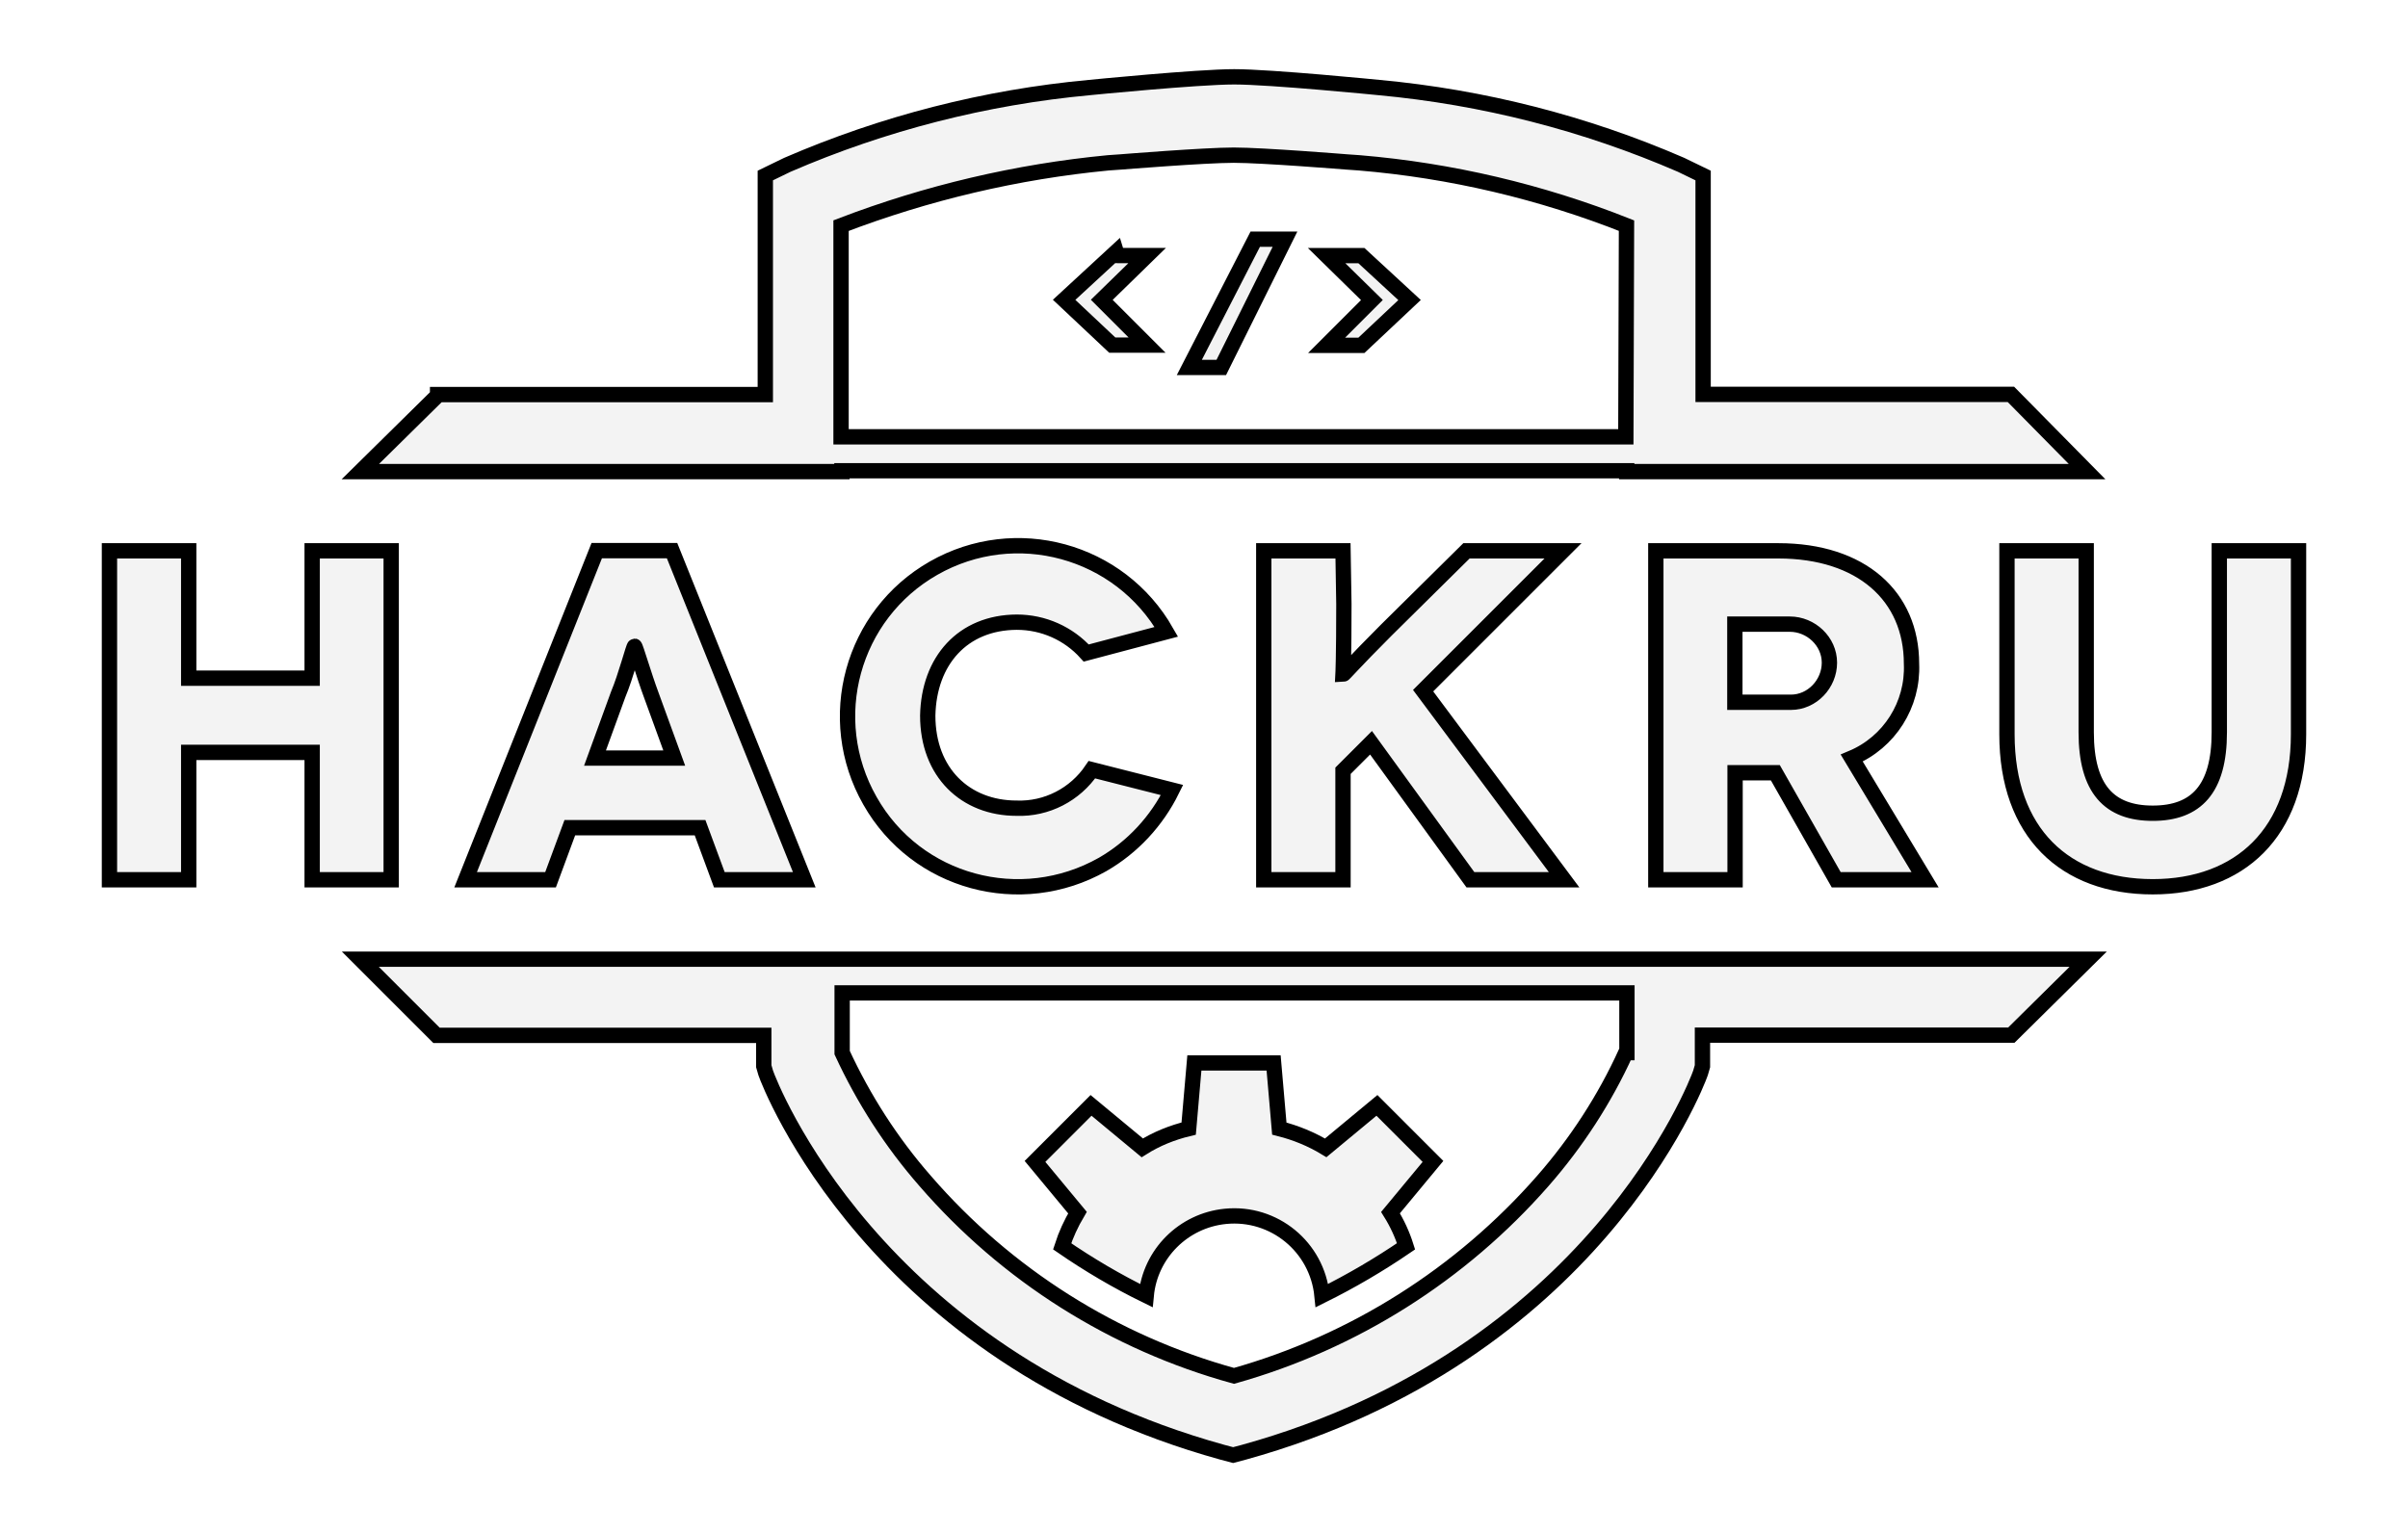
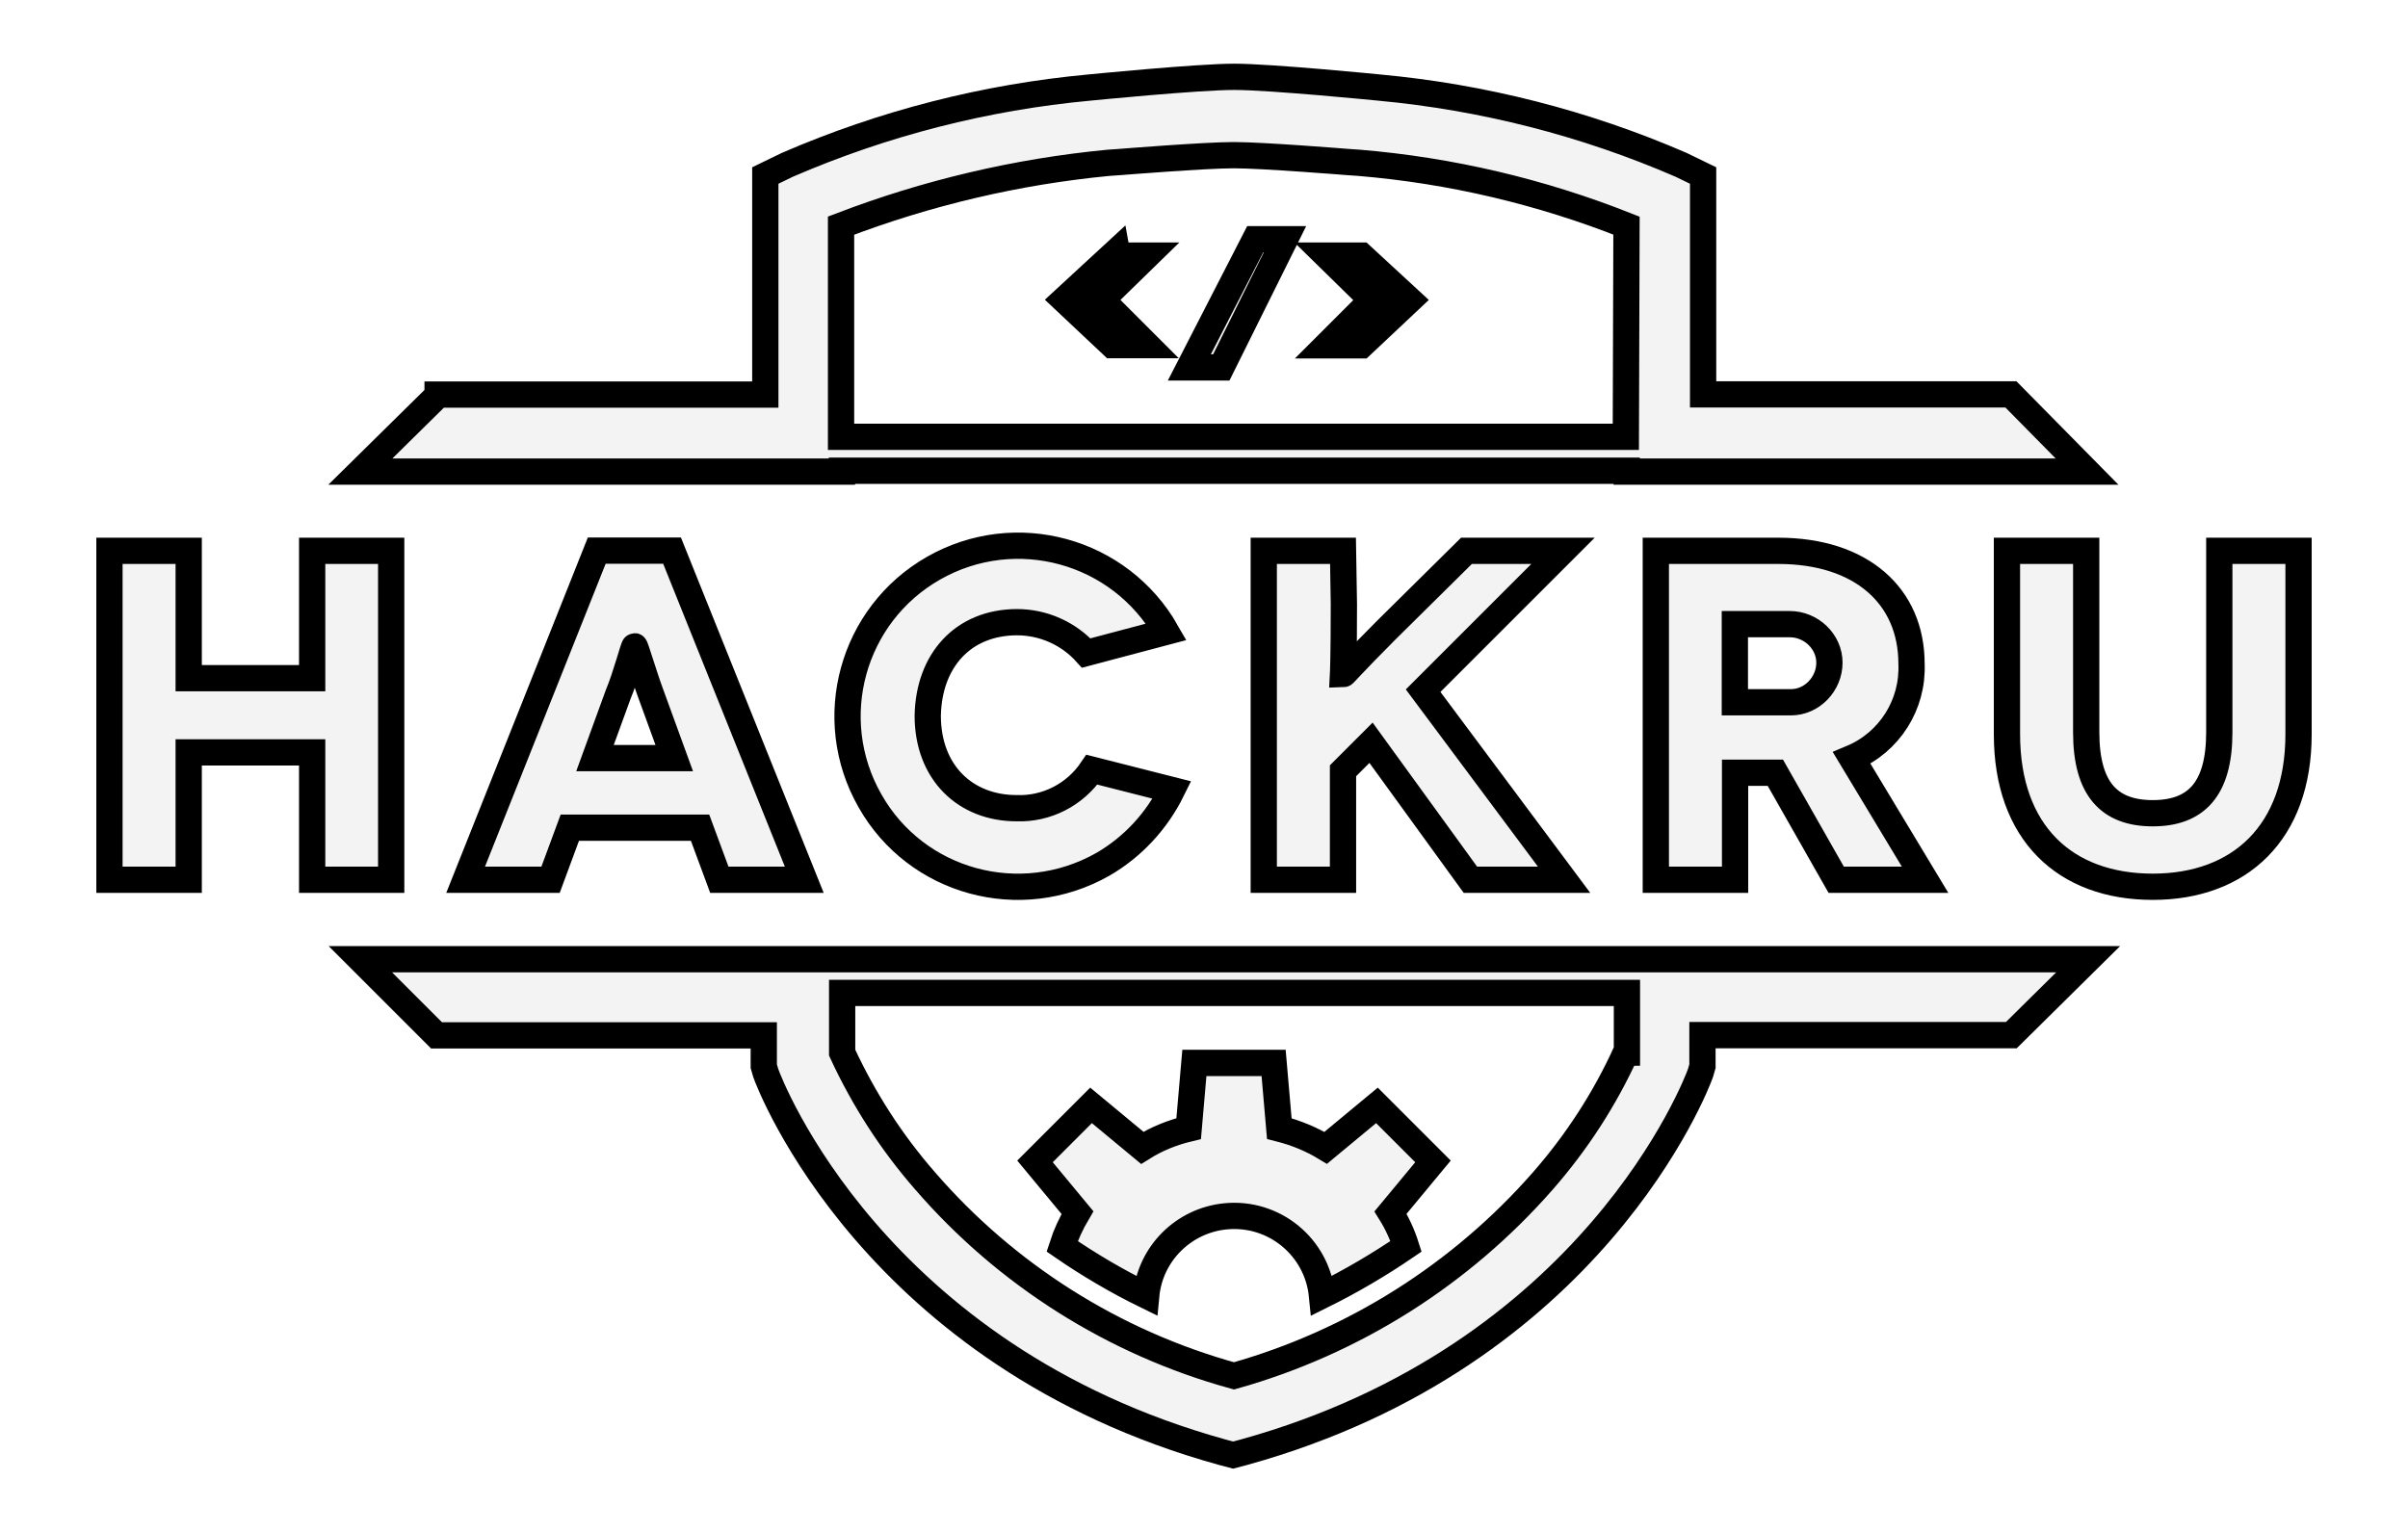
<svg xmlns="http://www.w3.org/2000/svg" version="1.1" id="Layer_1" x="0px" y="0px" viewBox="0 0 1100 700" style="enable-background:new 0 0 1100 700;" xml:space="preserve">
-   <g stroke="currentColor" stroke-width="7" fill="rgba(0, 0, 0, 0.05)">
+   <g stroke="currentColor" stroke-width="12" fill="rgba(0, 0, 0, 0.05)">
    <path class="st0" d="M918.6,180.2H778v-100l-10.1-4.9c-43.8-19-90.4-30.9-138-35.3c0,0-49.4-4.9-66.1-4.9S497.7,40,497.7,40   c-47.6,4.4-94.1,16.3-138,35.3l-10.1,4.9v100.1H199.9v0.4l-35.3,34.8h220v-0.4h358.5v0.4h210.3L918.6,180.2z M742.7,199.6H384.2   v-96.5c39.2-15,80.3-24.7,122.1-28.7L512,74c0,0,38.4-3.1,51.6-3.1s51.6,3.1,51.6,3.1l5.7,0.4c41.9,3.5,83,13.2,122.1,28.7   L742.7,199.6z M492.2,554.1l-19.4-23.4l25.6-25.6l23.4,19.4c6.5-4.1,13.7-7,21.2-8.8l2.6-30h36.2l2.6,30c7.5,1.9,14.6,4.8,21.2,8.8   l23.4-19.4l25.6,25.6l-19.4,23.4c3,4.8,5.4,10,7.1,15.4c-12.3,8.4-25.1,15.9-38.4,22.5c-2.2-22.2-21.9-38.4-44.1-36.2   c-19.2,1.9-34.4,17.1-36.2,36.2c-13.3-6.5-26.2-14.1-38.4-22.5C486.9,564.2,489.3,559,492.2,554.1z M953.9,438.3H164.6l34.8,34.8   h149.5v14.1l0.9,3.1c1.8,5.3,49.4,129.2,208.6,173.3l4.9,1.3l4.9-1.3c159.2-44.1,206.8-168,208.6-173.3l0.9-3.1V473h141.1   L953.9,438.3z M742.7,481c-9.7,21.3-22.5,41-37.9,58.6c-37.4,42.7-86.4,73.7-141.1,89.1c-54.8-15.1-103.9-46.1-141.1-89.1   c-15.4-17.6-28.1-37.4-37.9-58.6v-27.3h358.5V481H742.7z M524,116.8L503.3,137l20.7,20.7h-15.9l-22-20.7l22-20.3   C508.1,116.8,524,116.8,524,116.8z M573.4,109.3H587l-29.1,58.6h-14.6L573.4,109.3z M621.9,116.8l22,20.3l-22,20.7H606l20.7-20.7   L606,116.8H621.9z M212.7,402h38.8l8.8-23.8h59.5l8.8,23.8h38.8L307,251.6h-34.4L212.7,402z M289.9,295.3L289.9,295.3   c0.4,0,4.4,13.7,7.5,22l10.6,29.1h-36.2l10.6-29.1C285.9,309,289.4,295.3,289.9,295.3z M464.5,284.3c12.1,0,23.6,5.1,31.7,14.1   l36.6-9.7c-21.3-37.4-68.9-50.4-106.3-29.1s-50.4,68.9-29.1,106.3c21.2,37.5,68.8,50.3,106.3,29.1c13.7-7.9,24.7-19.8,31.7-34   l-36.6-9.3c-7.7,11.4-20.7,18.1-34.4,17.6c-23.4,0-40.6-16.3-40.6-42.3C424.3,301.9,439.8,284.4,464.5,284.3L464.5,284.3z    M613.5,251.7h-36.2V402h36.2v-49.8l12.8-12.8l45.4,62.6h42.8l-64.4-86.4l63.9-63.9h-44.1l-36.6,36.2   c-15.4,15.4-19.4,20.3-19.8,20.3l0,0c0,0,0.4-7.5,0.4-32.2L613.5,251.7L613.5,251.7z M873.2,303.3c0-30.9-22.9-51.6-60.8-51.6h-56   V402h36.2v-48.9H811l27.8,48.9h40.6l-33.5-55.6C863.1,339.2,874,322,873.2,303.3z M817.6,320.9h-25.1v-35.7h25.1   c9.7,0,18.1,7.9,18.1,17.6s-7.9,18.1-17.6,18.1H817.6z M1013.8,251.7v82.9c0,26-10.6,37-30.4,37s-30.4-11-30.4-37v-82.9h-36.2v83.8   c0,45,26.5,69.7,66.6,69.7c39.7,0,66.6-24.7,66.6-69.7v-83.8H1013.8z M178.7,402V251.7h-36.1v58.2H86.2v-58.2H50V402h36.2v-58.2   h56.4V402H178.7z" />
  </g>
</svg>
